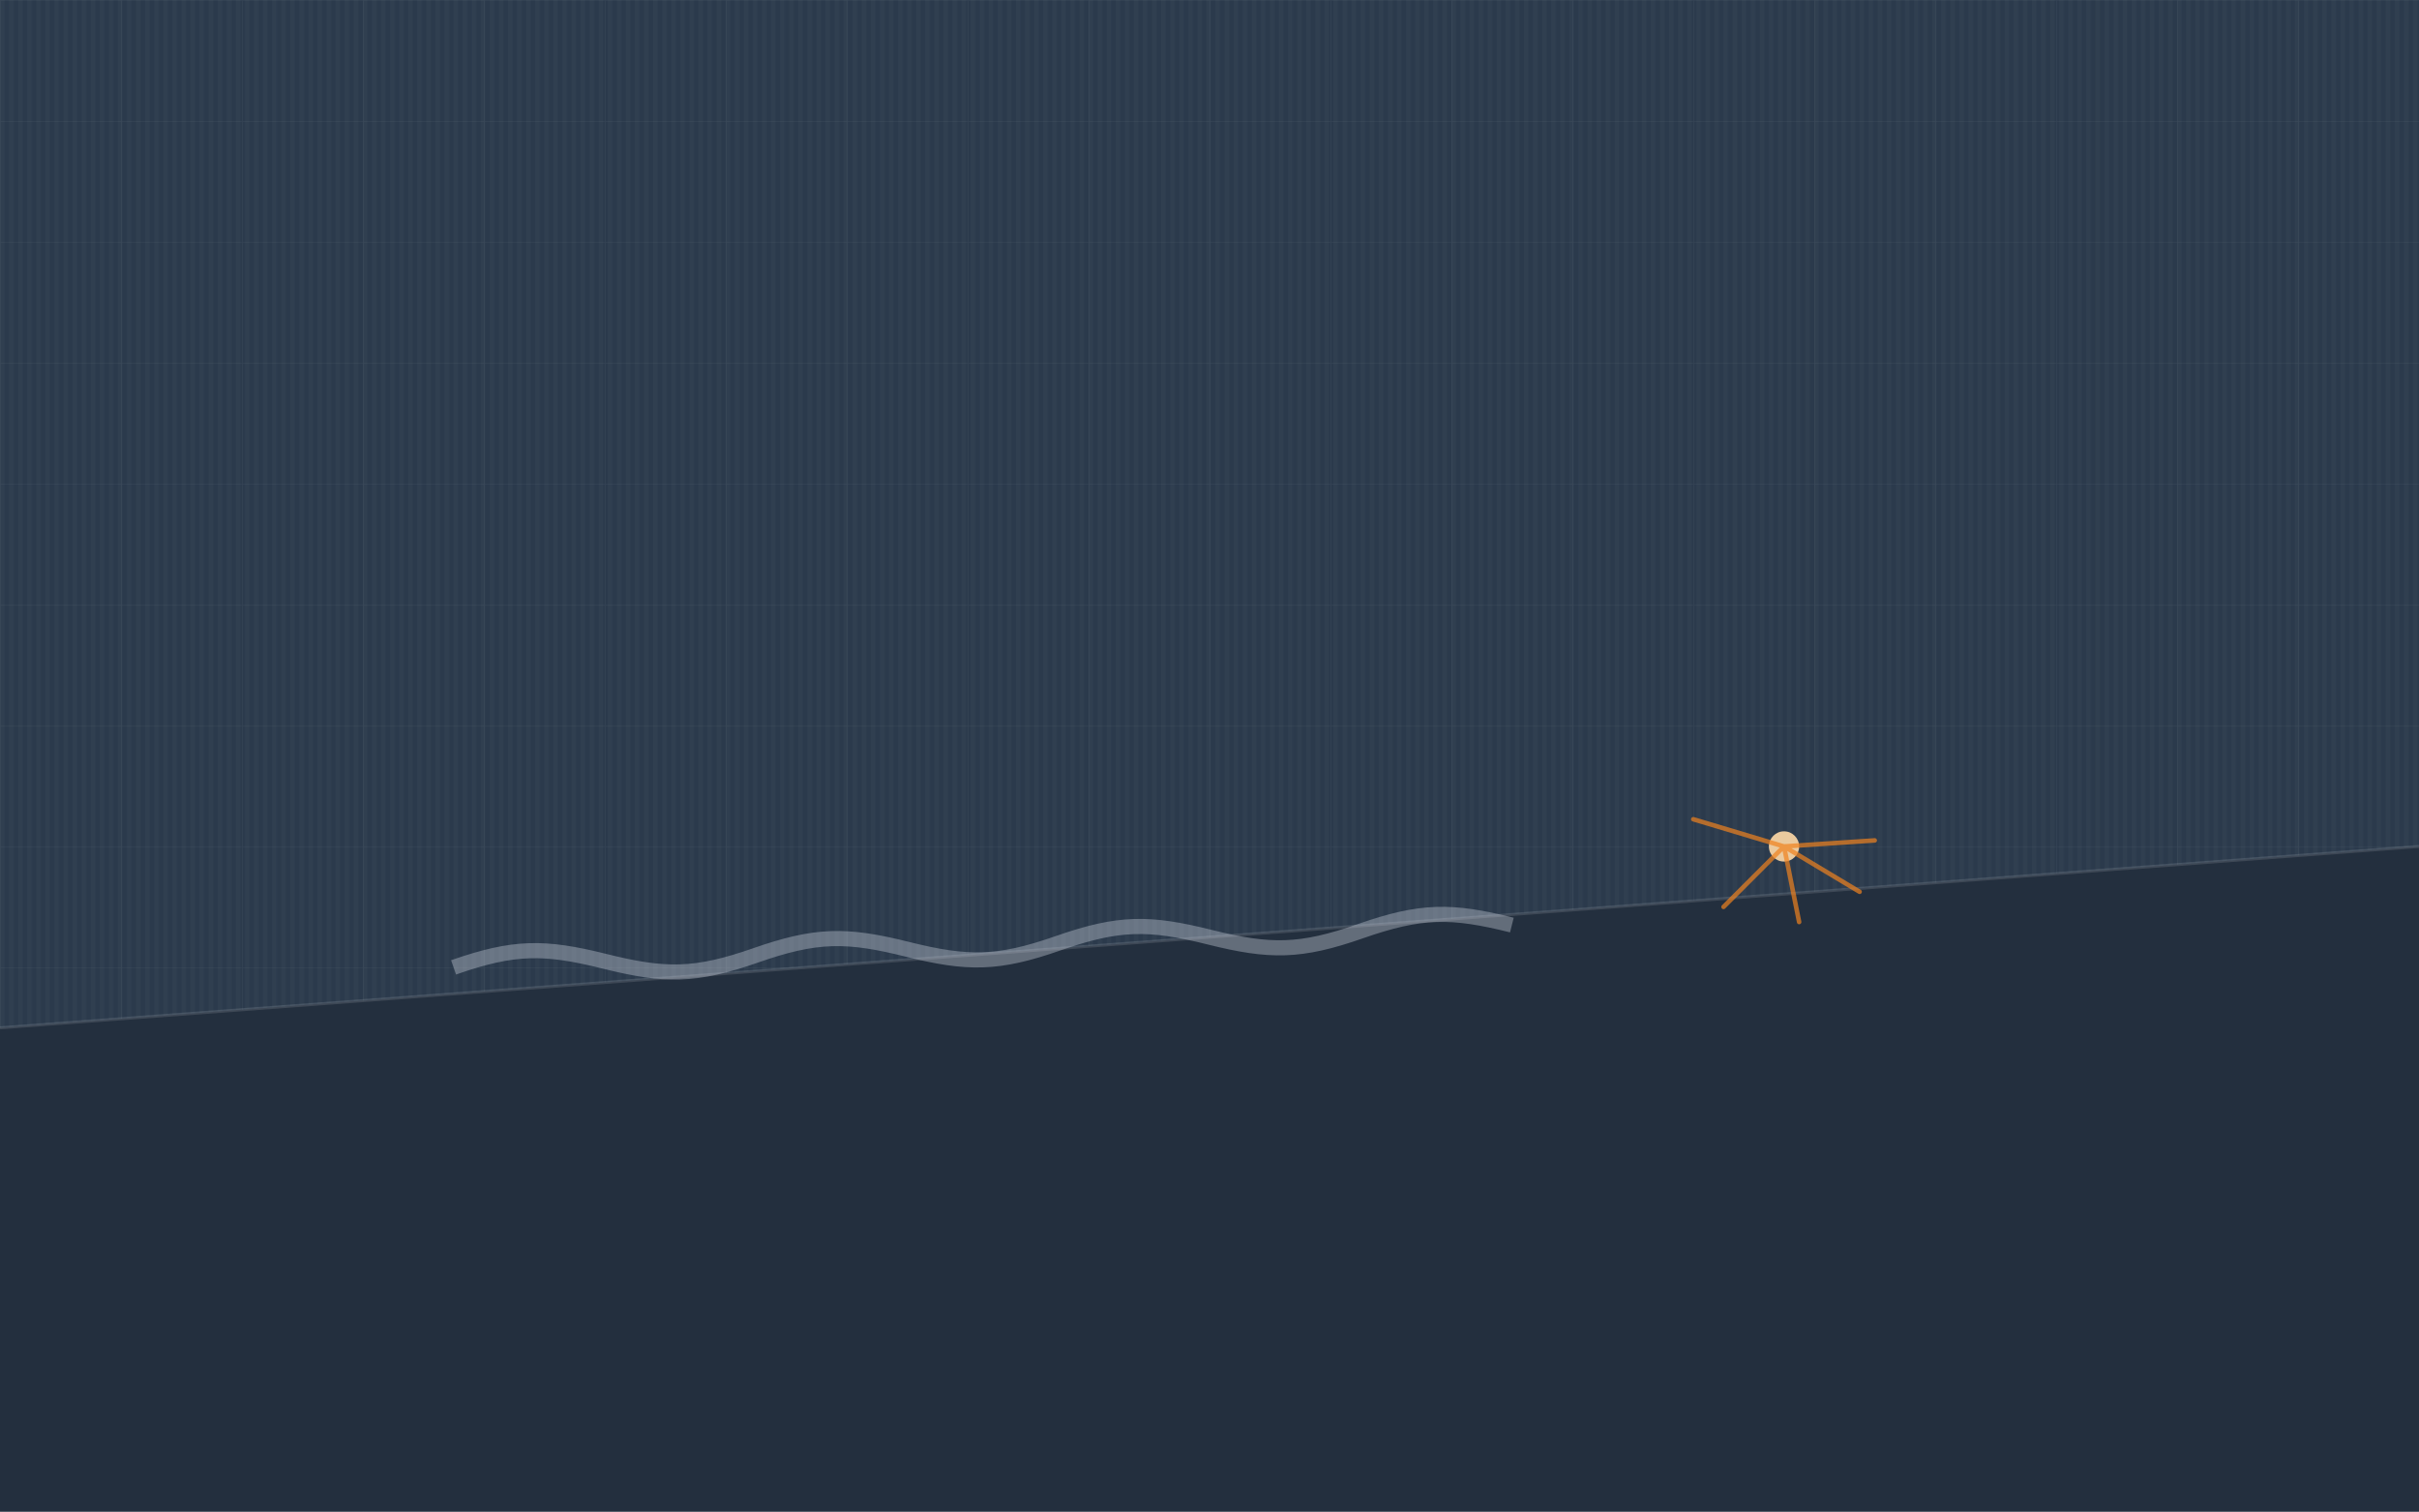
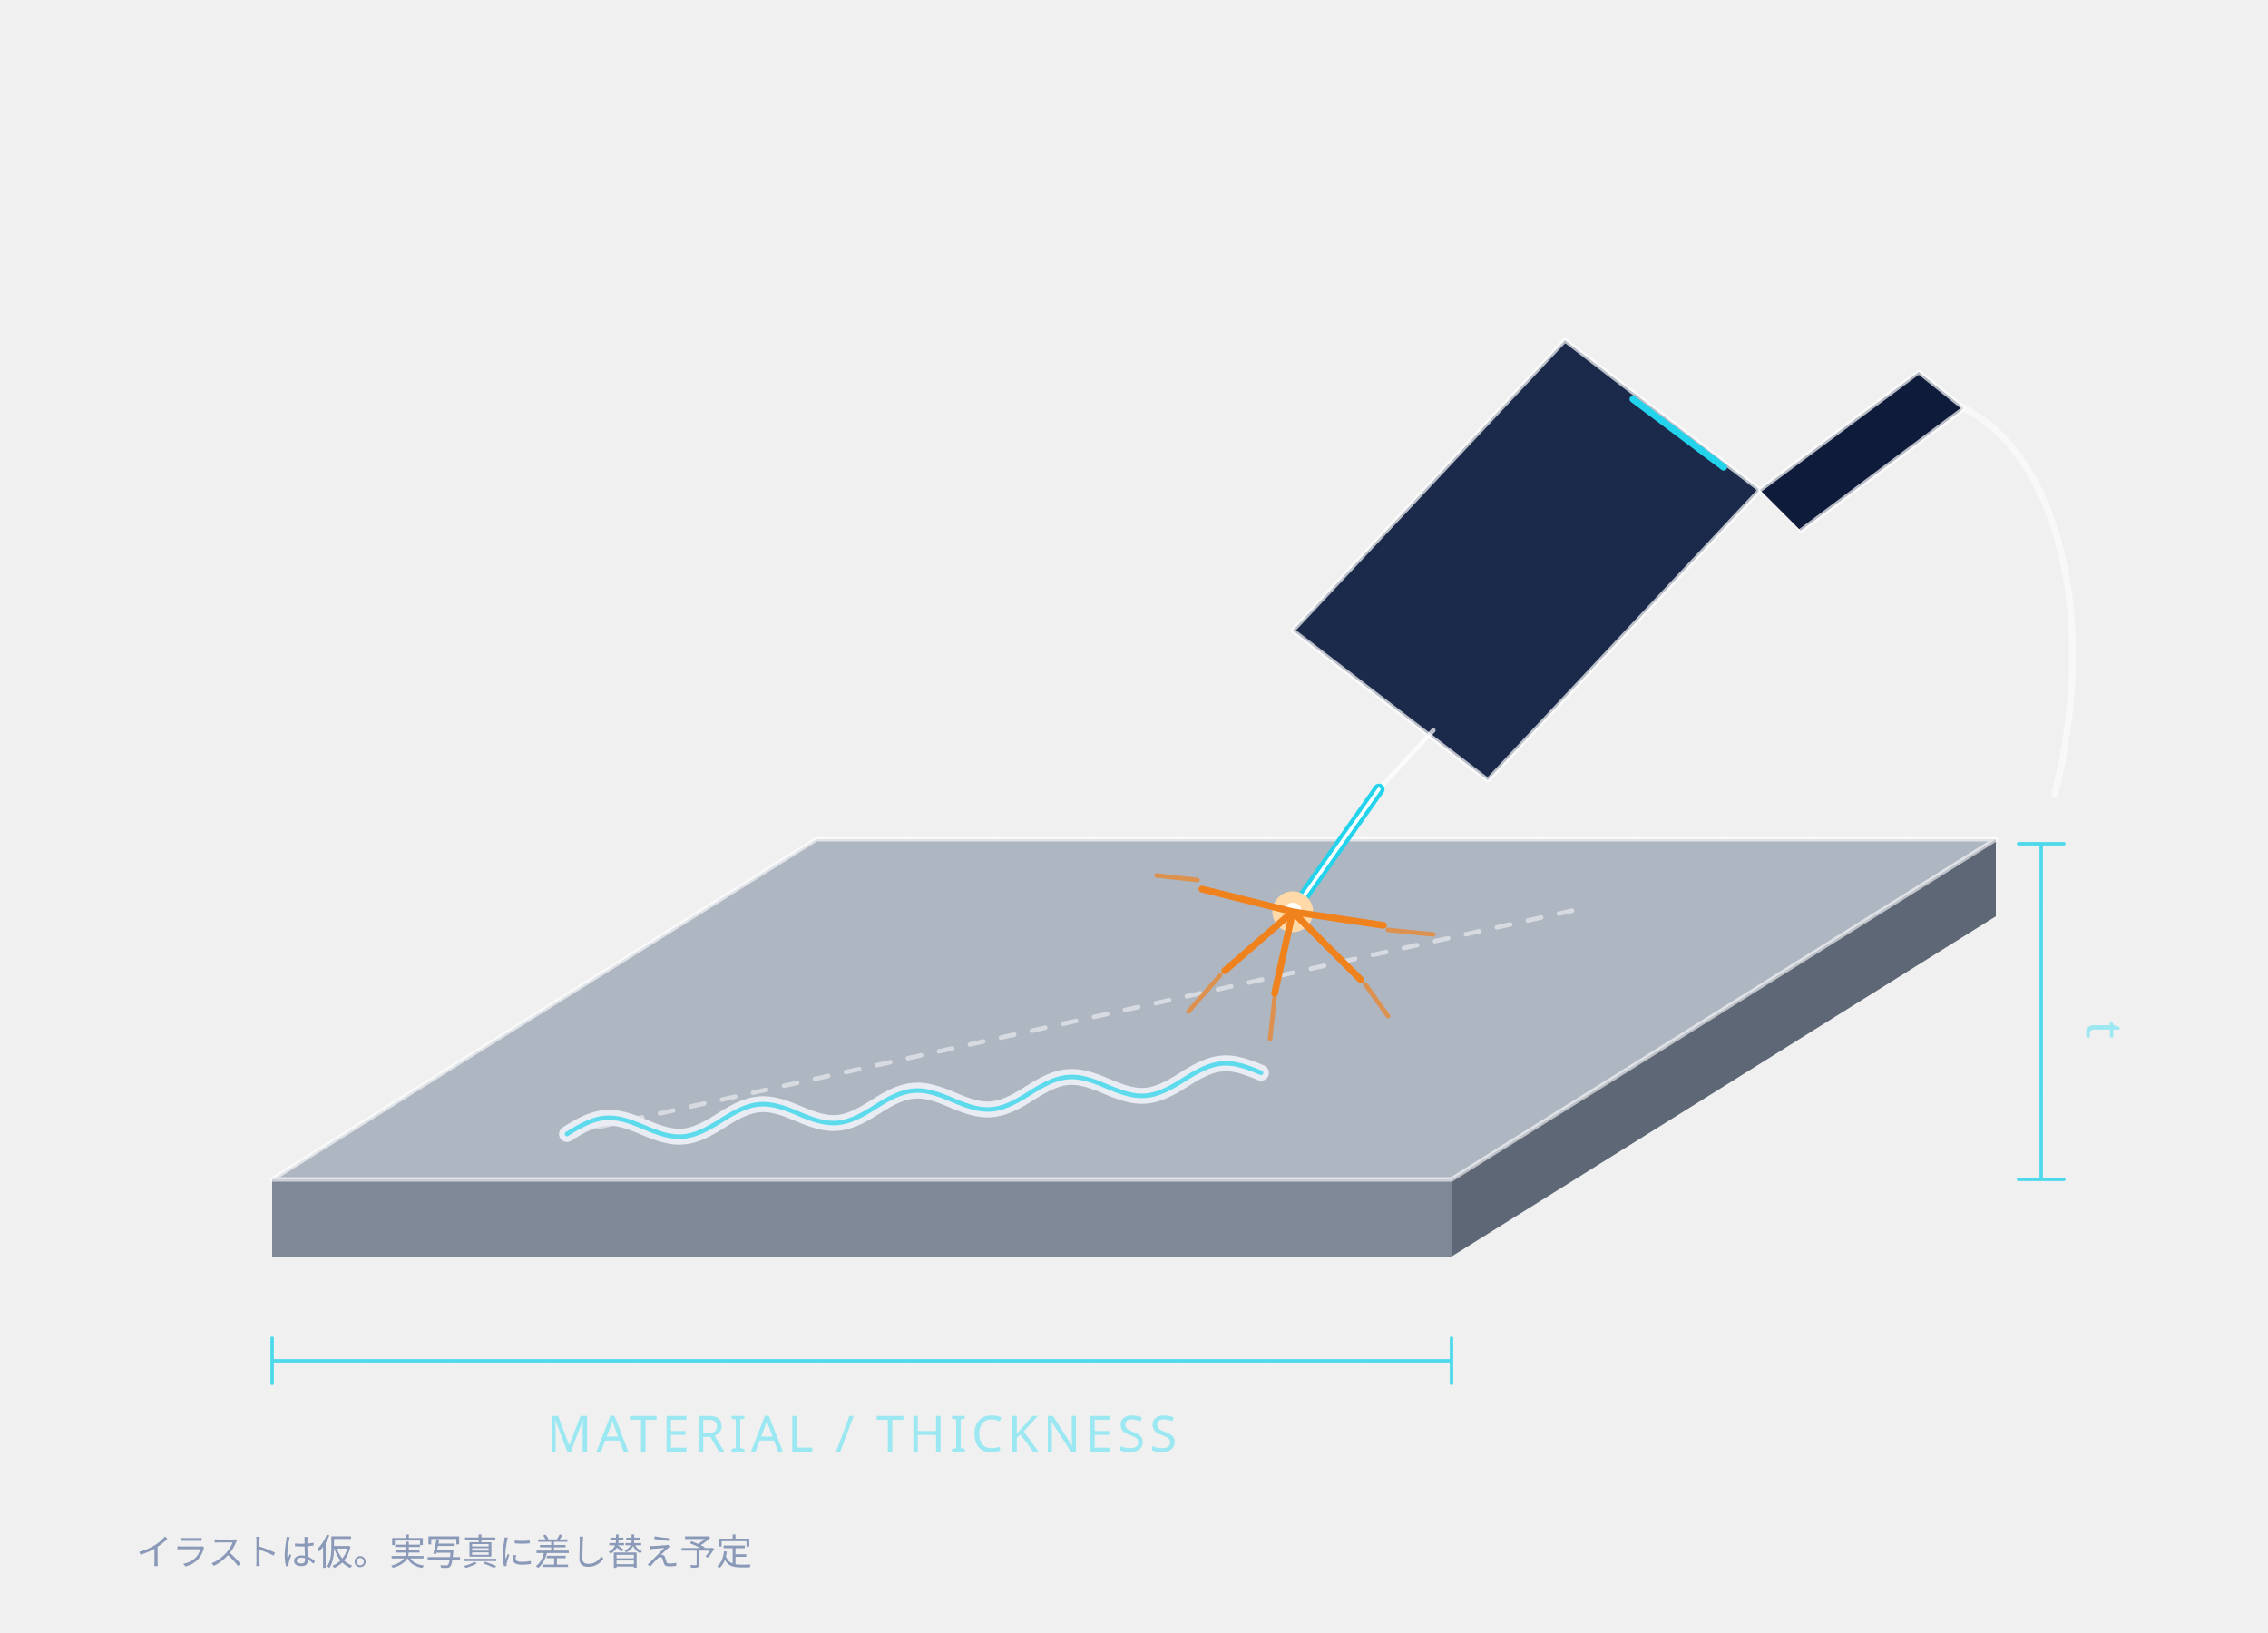
- <svg xmlns="http://www.w3.org/2000/svg" viewBox="0 0 1600 1000" width="1600" height="1000">
+ <svg xmlns="http://www.w3.org/2000/svg" viewBox="0 0 1000 720" width="1000" height="720" fill="none" stroke-linecap="round" stroke-linejoin="round">
  <defs>
-     <pattern id="brush" width="6" height="1000" patternUnits="userSpaceOnUse">
-       <rect width="3" height="1000" fill="#fff" fill-opacity=".025" />
-     </pattern>
-     <pattern id="grid" width="80" height="80" patternUnits="userSpaceOnUse">
-       <path d="M80 0H0V80" fill="none" stroke="#fff" stroke-opacity=".05" />
+     <pattern id="grid" width="40" height="40" patternUnits="userSpaceOnUse">
+       <path d="M40 0H0V40" stroke="#fff" stroke-opacity=".08" stroke-width="1" />
    </pattern>
  </defs>
-   <rect width="1600" height="1000" fill="#2B3A4C" />
-   <rect width="1600" height="1000" fill="url(#brush)" />
-   <rect width="1600" height="1000" fill="url(#grid)" />
-   <path d="M0 680L1600 560v440H0z" fill="#232F3E" />
-   <path d="M0 680L1600 560" stroke="#fff" stroke-opacity=".12" stroke-width="2" />
-   <path d="M300 640c40-14 60-14 100-4s60 10 100-4 60-14 100-4 60 10 100-4 60-14 100-4 60 10 100-4 60-14 100-4" fill="none" stroke="#D9E0EA" stroke-opacity=".35" stroke-width="10" />
-   <circle cx="1180" cy="560" r="10" fill="#FFD9A8" fill-opacity=".9" />
-   <g stroke="#F0821E" stroke-opacity=".7" stroke-width="3" stroke-linecap="round">
-     <path d="M1180 560l-60-18M1180 560l-40 40M1180 560l10 50M1180 560l50 30M1180 560l60-4" />
+   <rect width="1000" height="720" fill="url(#grid)" />
+   <path d="M120 520h520l240-150H360z" fill="#AEB6C2" />
+   <path d="M120 520v34h520v-34z" fill="#7F8896" />
+   <path d="M640 520l240-150v34L640 554z" fill="#5E6775" />
+   <path d="M120 520h520l240-150H360z" stroke="#fff" stroke-opacity=".6" stroke-width="2" />
+   <path d="M250 500L700 400" stroke="#fff" stroke-opacity=".5" stroke-width="2" stroke-dasharray="6 8" />
+   <path d="M250 500c14-9 20-9 34-3s20 6 34-3 20-9 34-3 20 6 34-3 20-9 34-3 20 6 34-3 20-9 34-3 20 6 34-3 20-9 34-3" stroke="#E9EDF3" stroke-width="7" />
+   <path d="M250 500c14-9 20-9 34-3s20 6 34-3 20-9 34-3 20 6 34-3 20-9 34-3 20 6 34-3 20-9 34-3 20 6 34-3 20-9 34-3" stroke="#23D3EB" stroke-opacity=".7" stroke-width="2" />
+   <path d="M690 150l86 66-120 128-86-66z" fill="#1B2A4A" stroke="#fff" stroke-opacity=".7" stroke-width="2" />
+   <path d="M720 176l40 30" stroke="#23D3EB" stroke-width="3" />
+   <path d="M776 216l70-52 20 16-72 54" fill="#0E1B3A" stroke="#fff" stroke-opacity=".7" stroke-width="2" />
+   <path d="M866 180c40 20 60 90 40 170" stroke="#fff" stroke-opacity=".5" stroke-width="3" />
+   <path d="M632 322l-24 26" stroke="#fff" stroke-opacity=".7" stroke-width="2" />
+   <path d="M608 348L570 402" stroke="#23D3EB" stroke-width="5" />
+   <path d="M608 348L570 402" stroke="#fff" stroke-width="1.5" />
+   <circle cx="570" cy="402" r="9" fill="#FFD9A8" />
+   <circle cx="570" cy="402" r="4" fill="#fff" />
+   <g stroke="#F0821E" stroke-width="3">
+     <path d="M570 402l-40-10M570 402l-30 26M570 402l-8 36M570 402l30 30M570 402l40 6" />
  </g>
+   <g stroke="#F0821E" stroke-width="2" stroke-opacity=".7">
+     <path d="M528 388l-18-2M538 430l-14 16M562 440l-2 18M602 434l10 14M612 410l20 2" />
+   </g>
+   <path d="M120 600h520M120 590v20M640 590v20" stroke="#23D3EB" stroke-opacity=".8" stroke-width="1.5" />
+   <path d="M900 372v148M890 372h20M890 520h20" stroke="#23D3EB" stroke-opacity=".8" stroke-width="1.5" />
+   <text x="380" y="640" text-anchor="middle" font-family="Barlow Condensed, Arial Narrow, sans-serif" font-size="22" fill="#9BE8F2" letter-spacing="2">MATERIAL / THICKNESS</text>
+   <text x="920" y="450" font-family="Barlow Condensed, Arial Narrow, sans-serif" font-size="22" fill="#9BE8F2" letter-spacing="2" transform="rotate(90 920 450)">t</text>
+   <text x="60" y="690" font-family="sans-serif" font-size="16" fill="#8A99B8">イラストは仮。実写真に差し替え予定</text>
</svg>
